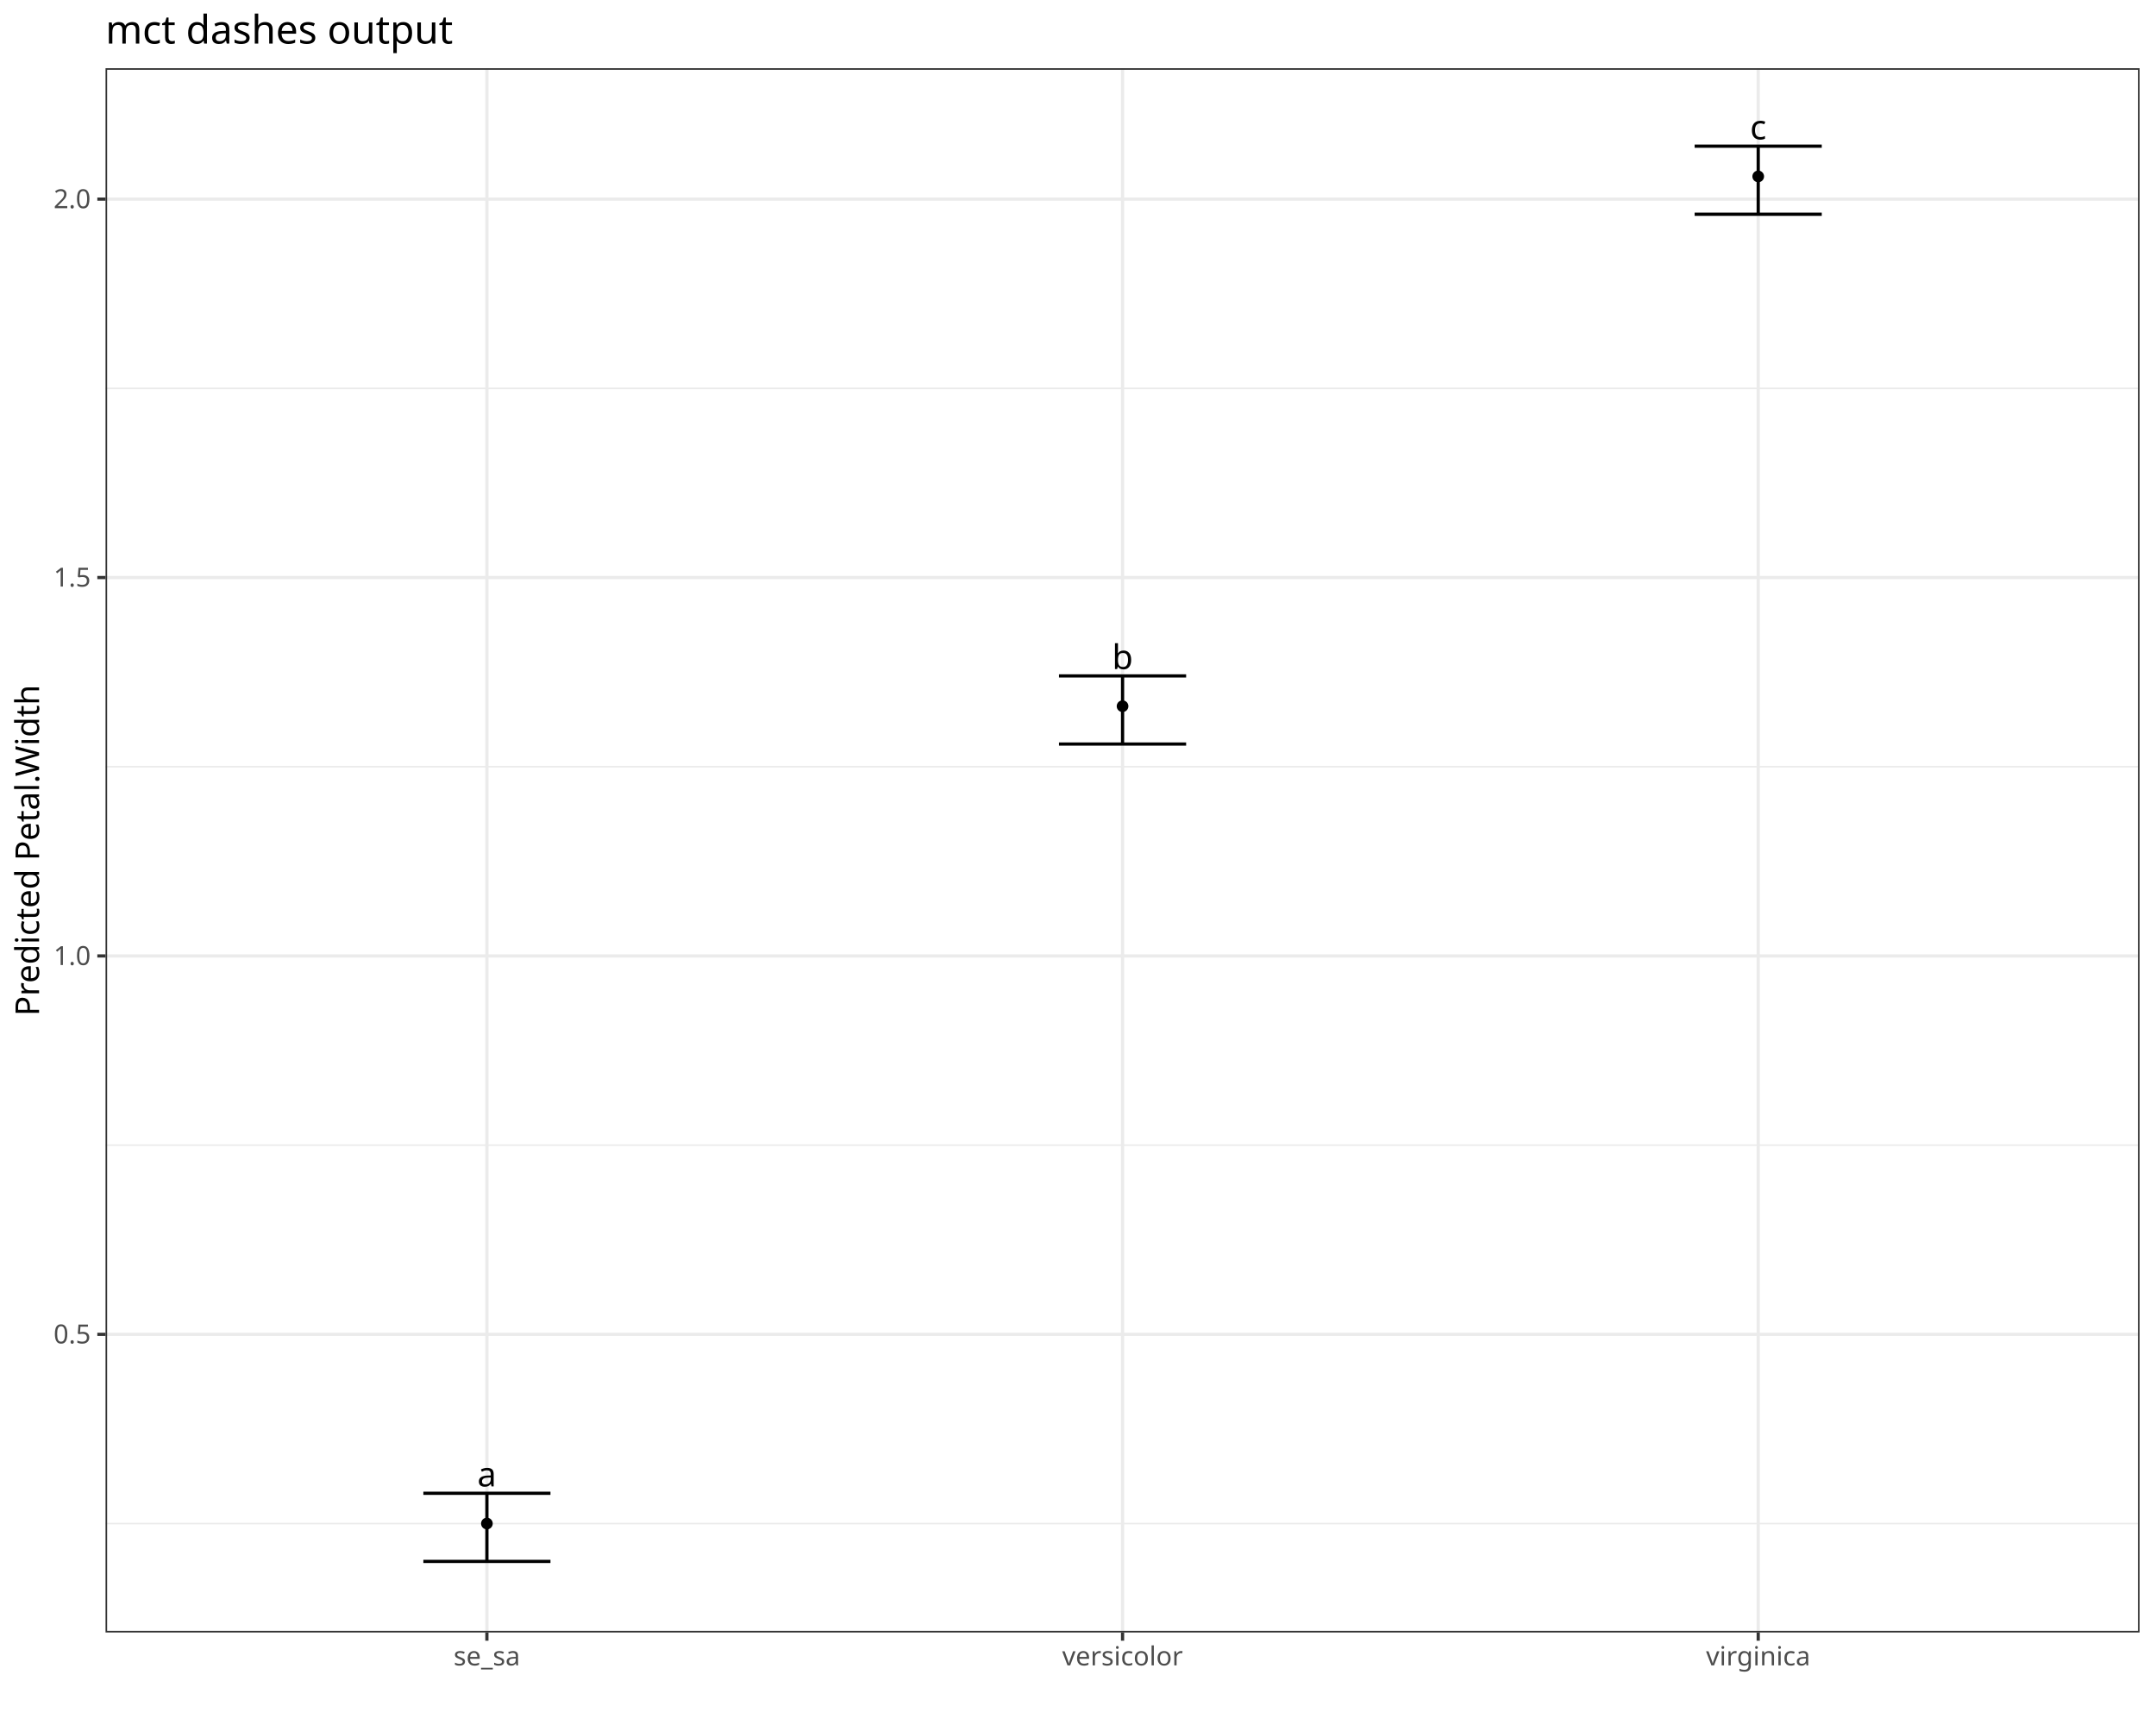
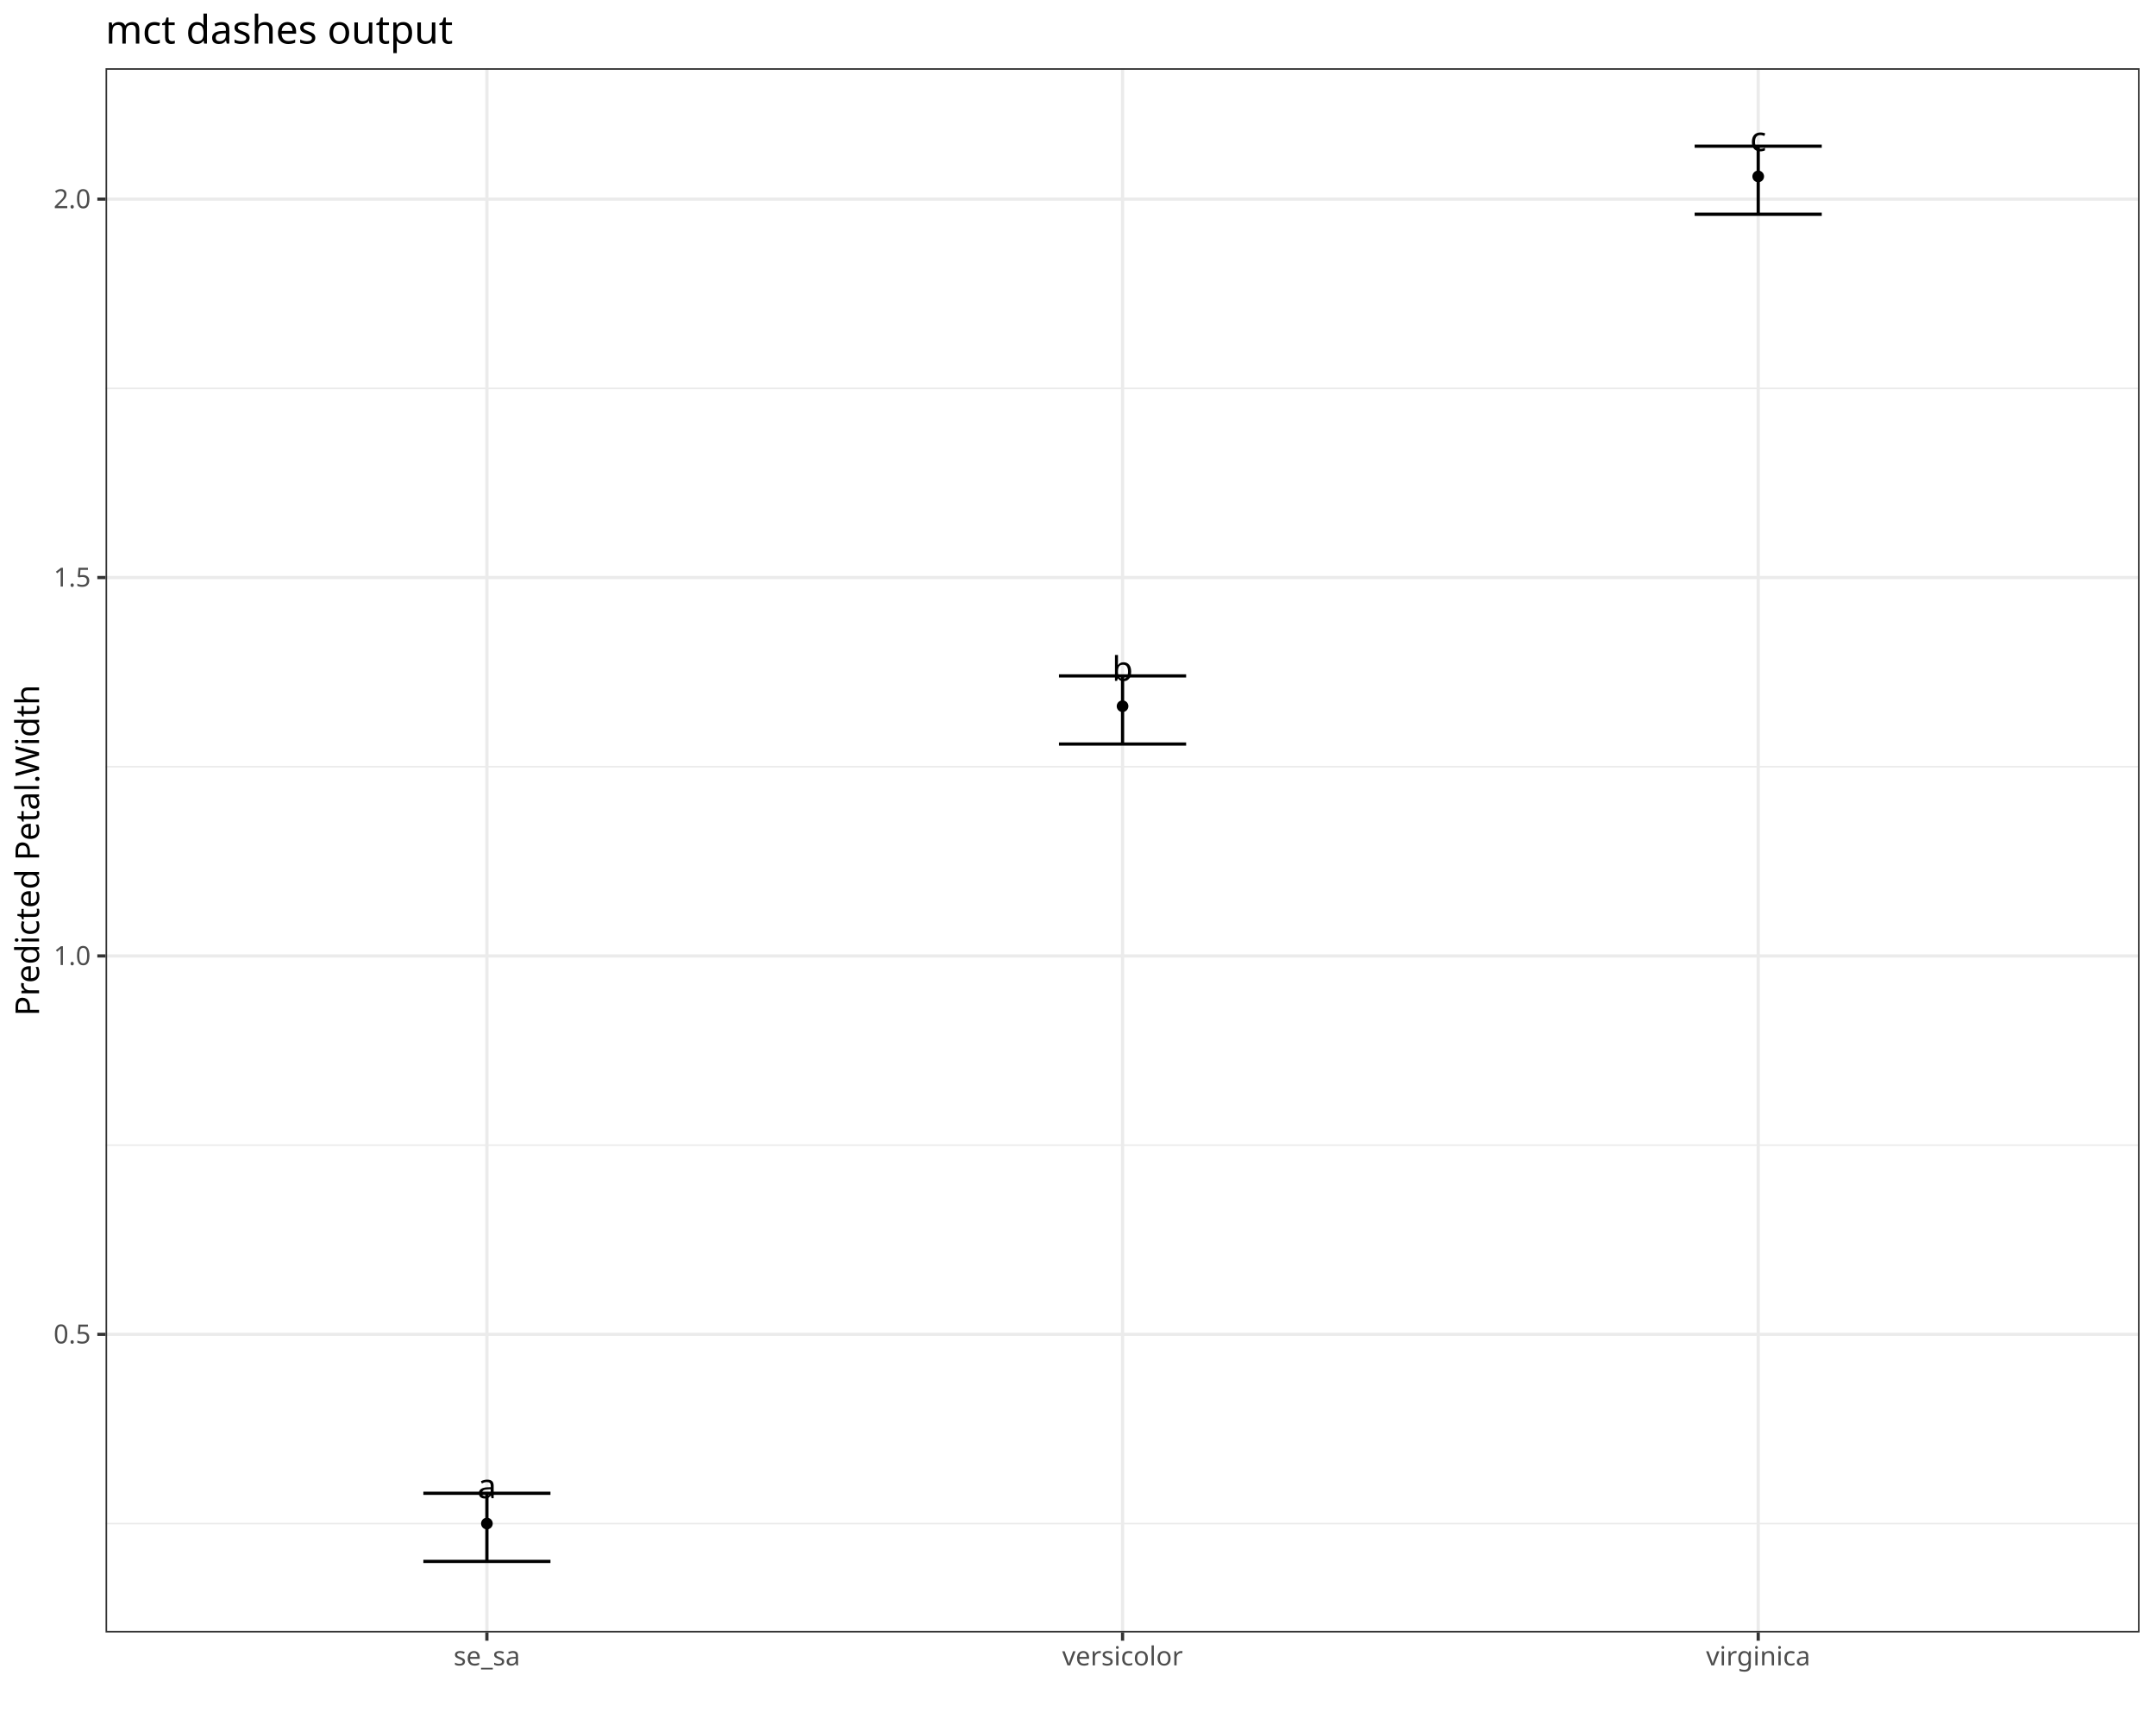
<svg xmlns="http://www.w3.org/2000/svg" class="svglite" data-engine-version="2.0" width="720.00pt" height="576.00pt" viewBox="0 0 720.00 576.00">
  <defs>
    <style type="text/css">
    .svglite line, .svglite polyline, .svglite polygon, .svglite path, .svglite rect, .svglite circle {
      fill: none;
      stroke: #000000;
      stroke-linecap: round;
      stroke-linejoin: round;
      stroke-miterlimit: 10.00;
    }
  </style>
  </defs>
  <rect width="100%" height="100%" style="stroke: none; fill: #FFFFFF;" />
  <defs>
    <clipPath id="cpMC4wMHw3MjAuMDB8MC4wMHw1NzYuMDA=">
      <rect x="0.00" y="0.00" width="720.00" height="576.00" />
    </clipPath>
  </defs>
  <g clip-path="url(#cpMC4wMHw3MjAuMDB8MC4wMHw1NzYuMDA=)">
    <rect x="0.00" y="0.00" width="720.00" height="576.00" style="stroke-width: 1.07; stroke: #FFFFFF; fill: #FFFFFF;" />
  </g>
  <defs>
    <clipPath id="cpMzUuMjR8NzE0LjUyfDIyLjc4fDU0NS4xMQ==">
      <rect x="35.24" y="22.78" width="679.28" height="522.33" />
    </clipPath>
  </defs>
  <g clip-path="url(#cpMzUuMjR8NzE0LjUyfDIyLjc4fDU0NS4xMQ==)">
    <rect x="35.24" y="22.78" width="679.28" height="522.33" style="stroke-width: 1.07; stroke: none; fill: #FFFFFF;" />
    <polyline points="35.24,508.73 714.52,508.73 " style="stroke-width: 0.53; stroke: #EBEBEB; stroke-linecap: butt;" />
    <polyline points="35.24,382.38 714.52,382.38 " style="stroke-width: 0.53; stroke: #EBEBEB; stroke-linecap: butt;" />
    <polyline points="35.24,256.02 714.52,256.02 " style="stroke-width: 0.53; stroke: #EBEBEB; stroke-linecap: butt;" />
    <polyline points="35.24,129.67 714.52,129.67 " style="stroke-width: 0.53; stroke: #EBEBEB; stroke-linecap: butt;" />
    <polyline points="35.24,445.56 714.52,445.56 " style="stroke-width: 1.07; stroke: #EBEBEB; stroke-linecap: butt;" />
    <polyline points="35.24,319.20 714.52,319.20 " style="stroke-width: 1.07; stroke: #EBEBEB; stroke-linecap: butt;" />
    <polyline points="35.24,192.85 714.52,192.85 " style="stroke-width: 1.07; stroke: #EBEBEB; stroke-linecap: butt;" />
    <polyline points="35.24,66.49 714.52,66.49 " style="stroke-width: 1.07; stroke: #EBEBEB; stroke-linecap: butt;" />
    <polyline points="162.60,545.11 162.60,22.78 " style="stroke-width: 1.07; stroke: #EBEBEB; stroke-linecap: butt;" />
    <polyline points="374.88,545.11 374.88,22.78 " style="stroke-width: 1.07; stroke: #EBEBEB; stroke-linecap: butt;" />
    <polyline points="587.16,545.11 587.16,22.78 " style="stroke-width: 1.07; stroke: #EBEBEB; stroke-linecap: butt;" />
    <polyline points="141.38,498.63 183.83,498.63 " style="stroke-width: 1.07; stroke-linecap: butt;" />
    <polyline points="162.60,498.63 162.60,521.37 " style="stroke-width: 1.07; stroke-linecap: butt;" />
    <polyline points="141.38,521.37 183.83,521.37 " style="stroke-width: 1.07; stroke-linecap: butt;" />
    <polyline points="353.65,225.70 396.11,225.70 " style="stroke-width: 1.07; stroke-linecap: butt;" />
    <polyline points="374.88,225.70 374.88,248.44 " style="stroke-width: 1.07; stroke-linecap: butt;" />
    <polyline points="353.65,248.44 396.11,248.44 " style="stroke-width: 1.07; stroke-linecap: butt;" />
    <polyline points="565.93,48.80 608.38,48.80 " style="stroke-width: 1.07; stroke-linecap: butt;" />
    <polyline points="587.16,48.80 587.16,71.54 " style="stroke-width: 1.07; stroke-linecap: butt;" />
    <polyline points="565.93,71.54 608.38,71.54 " style="stroke-width: 1.07; stroke-linecap: butt;" />
-     <text x="162.60" y="496.35" text-anchor="middle" style="font-size: 11.38px; font-family: sans;" textLength="6.33px" lengthAdjust="spacingAndGlyphs">a</text>
-     <text x="374.88" y="223.42" text-anchor="middle" style="font-size: 11.38px; font-family: sans;" textLength="6.33px" lengthAdjust="spacingAndGlyphs">b</text>
-     <text x="587.16" y="46.53" text-anchor="middle" style="font-size: 11.38px; font-family: sans;" textLength="5.70px" lengthAdjust="spacingAndGlyphs">c</text>
+     <text x="162.60" y="500.27" text-anchor="middle" style="font-size: 11.38px; font-family: sans;" textLength="6.33px" lengthAdjust="spacingAndGlyphs">a</text>
+     <text x="374.88" y="227.34" text-anchor="middle" style="font-size: 11.38px; font-family: sans;" textLength="6.33px" lengthAdjust="spacingAndGlyphs">b</text>
+     <text x="587.16" y="50.44" text-anchor="middle" style="font-size: 11.38px; font-family: sans;" textLength="5.70px" lengthAdjust="spacingAndGlyphs">c</text>
    <circle cx="162.60" cy="508.73" r="1.95" style="stroke-width: 0.71; stroke: none; fill: #000000;" />
    <circle cx="374.88" cy="235.81" r="1.95" style="stroke-width: 0.71; stroke: none; fill: #000000;" />
    <circle cx="587.16" cy="58.91" r="1.95" style="stroke-width: 0.71; stroke: none; fill: #000000;" />
    <rect x="35.24" y="22.78" width="679.28" height="522.33" style="stroke-width: 1.07; stroke: #333333;" />
  </g>
  <g clip-path="url(#cpMC4wMHw3MjAuMDB8MC4wMHw1NzYuMDA=)">
    <text x="30.31" y="448.58" text-anchor="end" style="font-size: 8.80px; fill: #4D4D4D; font-family: sans;" textLength="12.23px" lengthAdjust="spacingAndGlyphs">0.5</text>
    <text x="30.31" y="322.23" text-anchor="end" style="font-size: 8.80px; fill: #4D4D4D; font-family: sans;" textLength="12.23px" lengthAdjust="spacingAndGlyphs">1.0</text>
    <text x="30.31" y="195.87" text-anchor="end" style="font-size: 8.80px; fill: #4D4D4D; font-family: sans;" textLength="12.23px" lengthAdjust="spacingAndGlyphs">1.5</text>
    <text x="30.31" y="69.52" text-anchor="end" style="font-size: 8.80px; fill: #4D4D4D; font-family: sans;" textLength="12.23px" lengthAdjust="spacingAndGlyphs">2.0</text>
    <polyline points="32.50,445.56 35.24,445.56 " style="stroke-width: 1.07; stroke: #333333; stroke-linecap: butt;" />
    <polyline points="32.50,319.20 35.24,319.20 " style="stroke-width: 1.07; stroke: #333333; stroke-linecap: butt;" />
    <polyline points="32.50,192.85 35.24,192.85 " style="stroke-width: 1.07; stroke: #333333; stroke-linecap: butt;" />
    <polyline points="32.50,66.49 35.24,66.49 " style="stroke-width: 1.07; stroke: #333333; stroke-linecap: butt;" />
    <polyline points="162.60,547.85 162.60,545.11 " style="stroke-width: 1.07; stroke: #333333; stroke-linecap: butt;" />
    <polyline points="374.88,547.85 374.88,545.11 " style="stroke-width: 1.07; stroke: #333333; stroke-linecap: butt;" />
    <polyline points="587.16,547.85 587.16,545.11 " style="stroke-width: 1.07; stroke: #333333; stroke-linecap: butt;" />
    <text x="162.60" y="556.10" text-anchor="middle" style="font-size: 8.80px; fill: #4D4D4D; font-family: sans;" textLength="23.49px" lengthAdjust="spacingAndGlyphs">se_sa</text>
    <text x="374.88" y="556.10" text-anchor="middle" style="font-size: 8.80px; fill: #4D4D4D; font-family: sans;" textLength="37.66px" lengthAdjust="spacingAndGlyphs">versicolor</text>
    <text x="587.16" y="556.10" text-anchor="middle" style="font-size: 8.80px; fill: #4D4D4D; font-family: sans;" textLength="32.28px" lengthAdjust="spacingAndGlyphs">virginica</text>
    <text transform="translate(13.05,283.95) rotate(-90)" text-anchor="middle" style="font-size: 11.00px; font-family: sans;" textLength="105.78px" lengthAdjust="spacingAndGlyphs">Predicted Petal.Width</text>
    <text x="35.24" y="14.56" style="font-size: 13.20px; font-family: sans;" textLength="107.89px" lengthAdjust="spacingAndGlyphs">mct dashes output</text>
  </g>
</svg>
